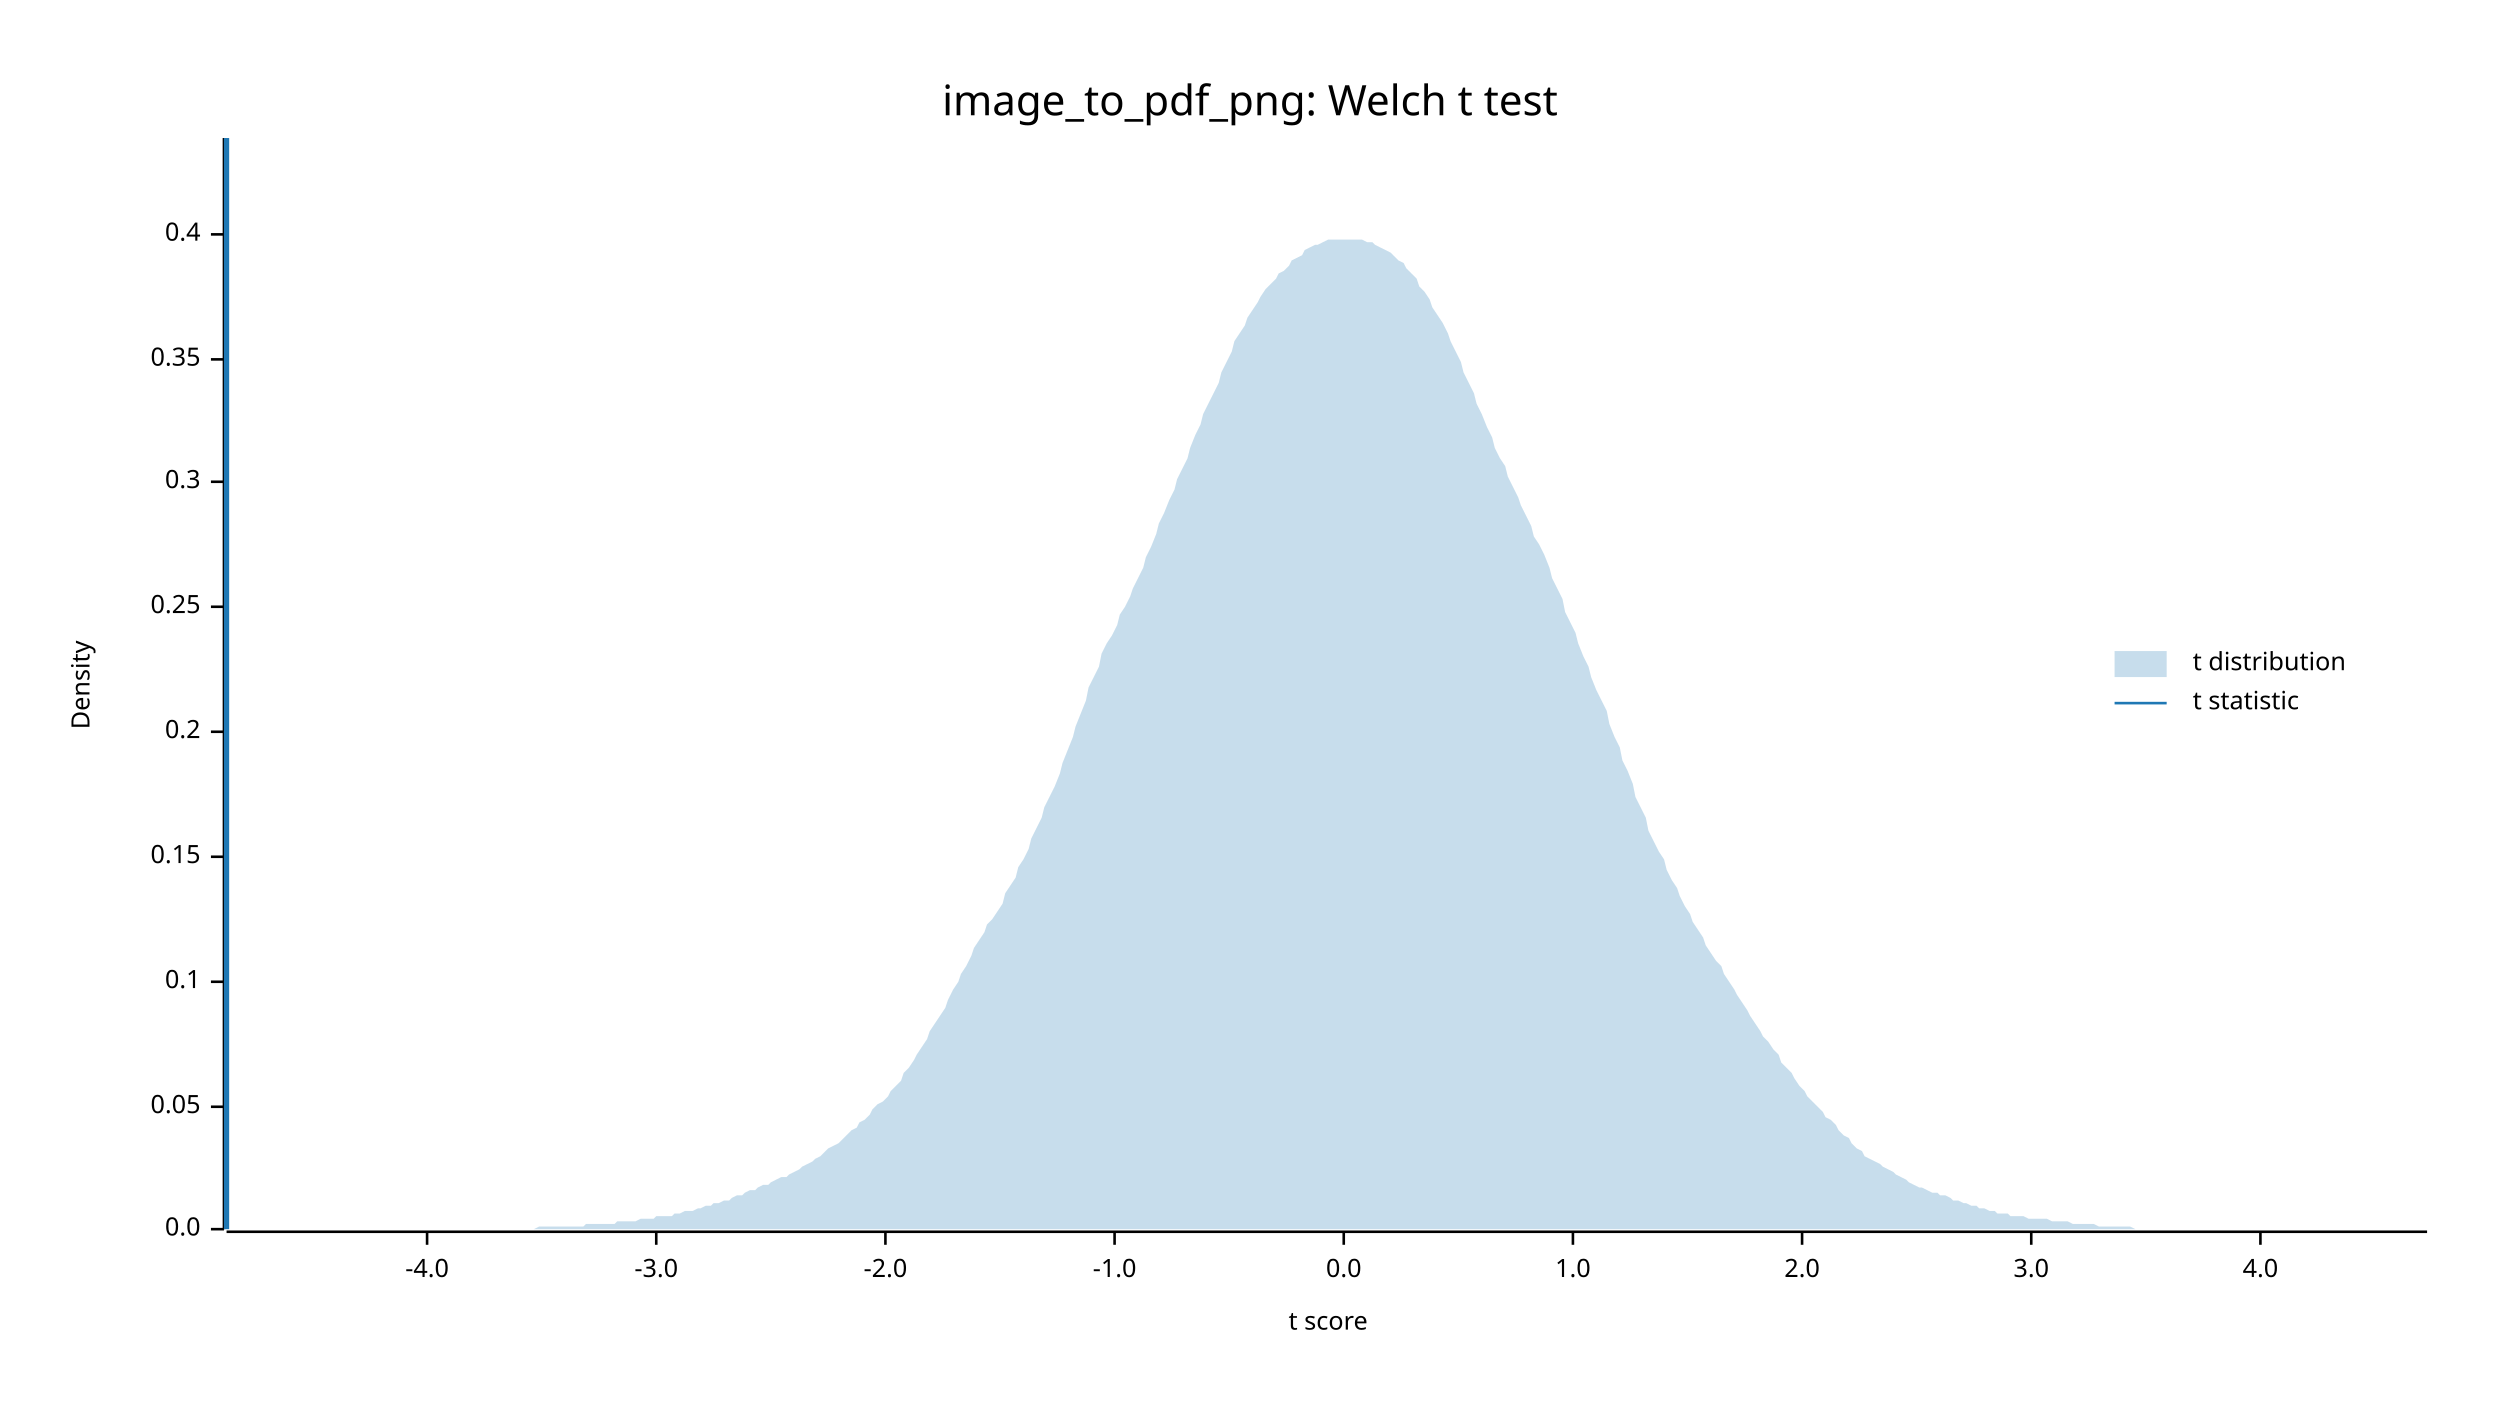
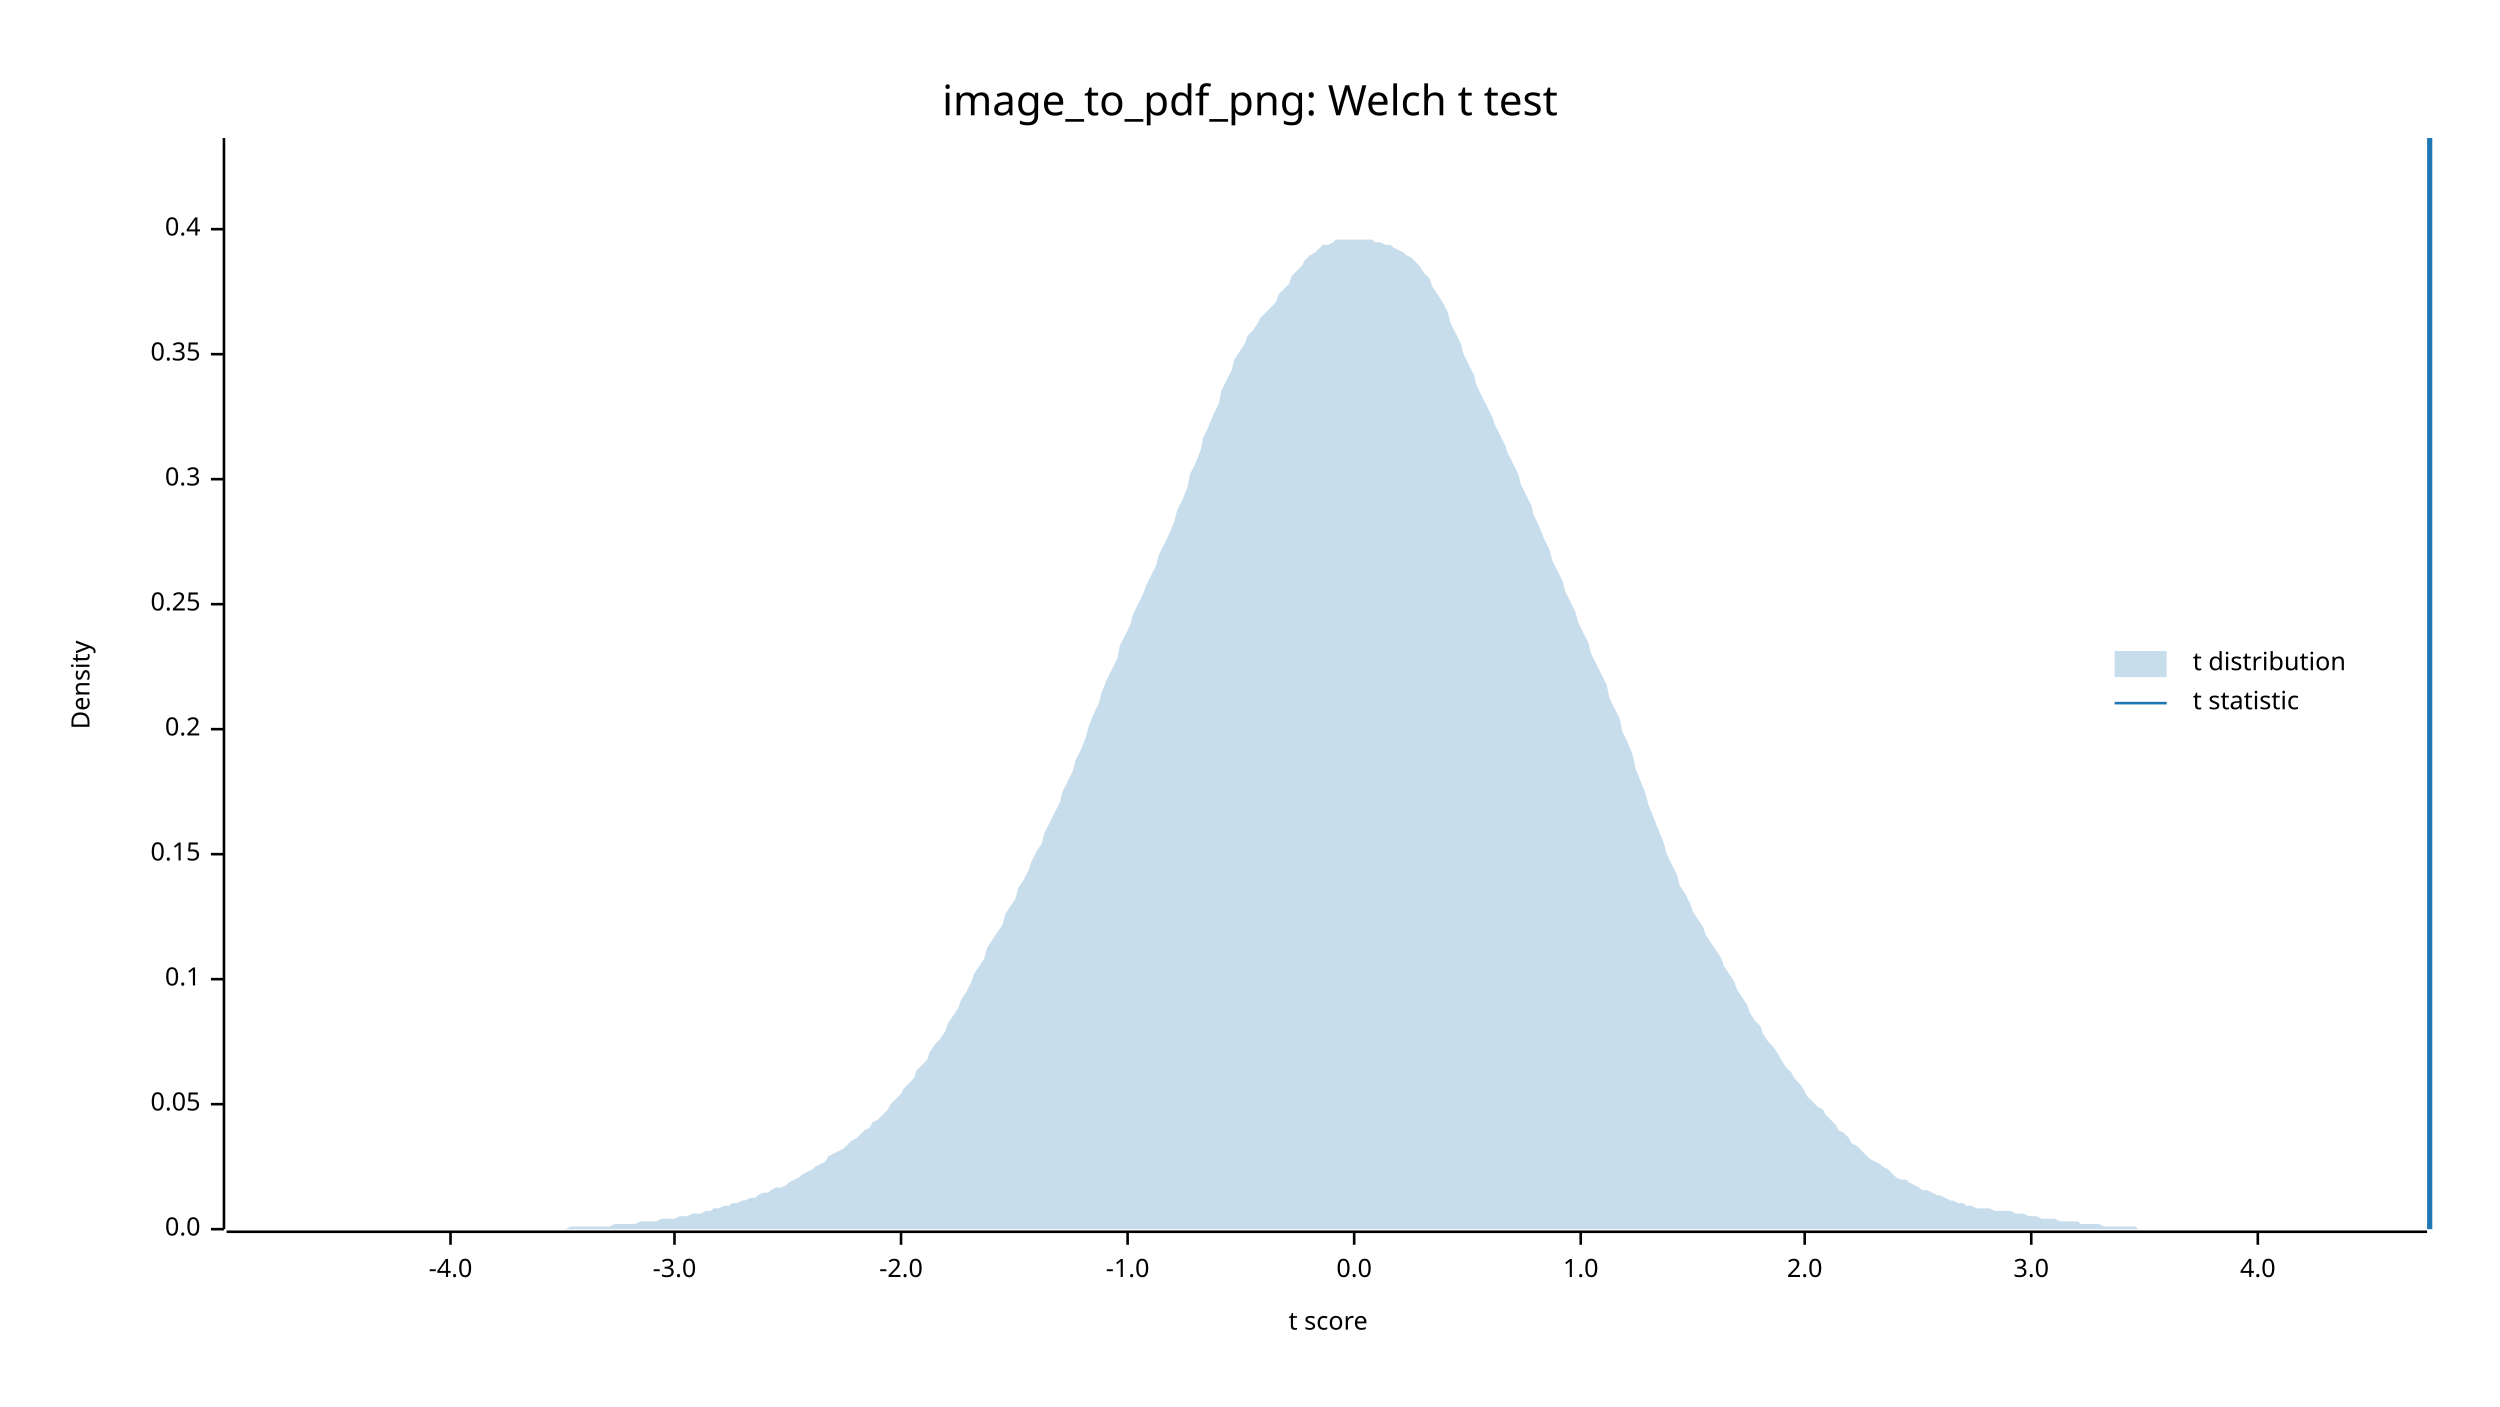
<svg xmlns="http://www.w3.org/2000/svg" width="960" height="540" viewBox="0 0 960 540">
  <text x="480" y="32" dy="0.76em" text-anchor="middle" font-family="sans-serif" font-size="16.129" opacity="1" fill="#000000">
image_to_pdf_png: Welch t test
</text>
  <text x="27" y="263" dy="0.76em" text-anchor="middle" font-family="sans-serif" font-size="9.677" opacity="1" fill="#000000" transform="rotate(270, 27, 263)">
Density
</text>
  <text x="510" y="513" dy="-0.5ex" text-anchor="middle" font-family="sans-serif" font-size="9.677" opacity="1" fill="#000000">
t score
</text>
  <polyline fill="none" opacity="1" stroke="#000000" stroke-width="1" points="86,53 86,472 " />
  <text x="77" y="472" dy="0.5ex" text-anchor="end" font-family="sans-serif" font-size="9.677" opacity="1" fill="#000000">
0.0
</text>
  <polyline fill="none" opacity="1" stroke="#000000" stroke-width="1" points="81,472 86,472 " />
-   <text x="77" y="425" dy="0.5ex" text-anchor="end" font-family="sans-serif" font-size="9.677" opacity="1" fill="#000000">
+   <text x="77" y="424" dy="0.5ex" text-anchor="end" font-family="sans-serif" font-size="9.677" opacity="1" fill="#000000">
0.05
</text>
-   <polyline fill="none" opacity="1" stroke="#000000" stroke-width="1" points="81,425 86,425 " />
-   <text x="77" y="377" dy="0.5ex" text-anchor="end" font-family="sans-serif" font-size="9.677" opacity="1" fill="#000000">
+   <polyline fill="none" opacity="1" stroke="#000000" stroke-width="1" points="81,424 86,424 " />
+   <text x="77" y="376" dy="0.5ex" text-anchor="end" font-family="sans-serif" font-size="9.677" opacity="1" fill="#000000">
0.1
</text>
-   <polyline fill="none" opacity="1" stroke="#000000" stroke-width="1" points="81,377 86,377 " />
-   <text x="77" y="329" dy="0.5ex" text-anchor="end" font-family="sans-serif" font-size="9.677" opacity="1" fill="#000000">
+   <polyline fill="none" opacity="1" stroke="#000000" stroke-width="1" points="81,376 86,376 " />
+   <text x="77" y="328" dy="0.5ex" text-anchor="end" font-family="sans-serif" font-size="9.677" opacity="1" fill="#000000">
0.15
</text>
-   <polyline fill="none" opacity="1" stroke="#000000" stroke-width="1" points="81,329 86,329 " />
-   <text x="77" y="281" dy="0.5ex" text-anchor="end" font-family="sans-serif" font-size="9.677" opacity="1" fill="#000000">
+   <polyline fill="none" opacity="1" stroke="#000000" stroke-width="1" points="81,328 86,328 " />
+   <text x="77" y="280" dy="0.5ex" text-anchor="end" font-family="sans-serif" font-size="9.677" opacity="1" fill="#000000">
0.2
</text>
-   <polyline fill="none" opacity="1" stroke="#000000" stroke-width="1" points="81,281 86,281 " />
-   <text x="77" y="233" dy="0.5ex" text-anchor="end" font-family="sans-serif" font-size="9.677" opacity="1" fill="#000000">
+   <polyline fill="none" opacity="1" stroke="#000000" stroke-width="1" points="81,280 86,280 " />
+   <text x="77" y="232" dy="0.5ex" text-anchor="end" font-family="sans-serif" font-size="9.677" opacity="1" fill="#000000">
0.25
</text>
-   <polyline fill="none" opacity="1" stroke="#000000" stroke-width="1" points="81,233 86,233 " />
-   <text x="77" y="185" dy="0.5ex" text-anchor="end" font-family="sans-serif" font-size="9.677" opacity="1" fill="#000000">
+   <polyline fill="none" opacity="1" stroke="#000000" stroke-width="1" points="81,232 86,232 " />
+   <text x="77" y="184" dy="0.5ex" text-anchor="end" font-family="sans-serif" font-size="9.677" opacity="1" fill="#000000">
0.3
</text>
-   <polyline fill="none" opacity="1" stroke="#000000" stroke-width="1" points="81,185 86,185 " />
-   <text x="77" y="138" dy="0.5ex" text-anchor="end" font-family="sans-serif" font-size="9.677" opacity="1" fill="#000000">
+   <polyline fill="none" opacity="1" stroke="#000000" stroke-width="1" points="81,184 86,184 " />
+   <text x="77" y="136" dy="0.5ex" text-anchor="end" font-family="sans-serif" font-size="9.677" opacity="1" fill="#000000">
0.35
</text>
-   <polyline fill="none" opacity="1" stroke="#000000" stroke-width="1" points="81,138 86,138 " />
-   <text x="77" y="90" dy="0.5ex" text-anchor="end" font-family="sans-serif" font-size="9.677" opacity="1" fill="#000000">
+   <polyline fill="none" opacity="1" stroke="#000000" stroke-width="1" points="81,136 86,136 " />
+   <text x="77" y="88" dy="0.5ex" text-anchor="end" font-family="sans-serif" font-size="9.677" opacity="1" fill="#000000">
0.4
</text>
-   <polyline fill="none" opacity="1" stroke="#000000" stroke-width="1" points="81,90 86,90 " />
+   <polyline fill="none" opacity="1" stroke="#000000" stroke-width="1" points="81,88 86,88 " />
  <polyline fill="none" opacity="1" stroke="#000000" stroke-width="1" points="87,473 932,473 " />
-   <text x="164" y="483" dy="0.76em" text-anchor="middle" font-family="sans-serif" font-size="9.677" opacity="1" fill="#000000">
+   <text x="173" y="483" dy="0.76em" text-anchor="middle" font-family="sans-serif" font-size="9.677" opacity="1" fill="#000000">
-4.0
</text>
-   <polyline fill="none" opacity="1" stroke="#000000" stroke-width="1" points="164,473 164,478 " />
-   <text x="252" y="483" dy="0.76em" text-anchor="middle" font-family="sans-serif" font-size="9.677" opacity="1" fill="#000000">
+   <polyline fill="none" opacity="1" stroke="#000000" stroke-width="1" points="173,473 173,478 " />
+   <text x="259" y="483" dy="0.76em" text-anchor="middle" font-family="sans-serif" font-size="9.677" opacity="1" fill="#000000">
-3.0
</text>
-   <polyline fill="none" opacity="1" stroke="#000000" stroke-width="1" points="252,473 252,478 " />
-   <text x="340" y="483" dy="0.76em" text-anchor="middle" font-family="sans-serif" font-size="9.677" opacity="1" fill="#000000">
+   <polyline fill="none" opacity="1" stroke="#000000" stroke-width="1" points="259,473 259,478 " />
+   <text x="346" y="483" dy="0.76em" text-anchor="middle" font-family="sans-serif" font-size="9.677" opacity="1" fill="#000000">
-2.0
</text>
-   <polyline fill="none" opacity="1" stroke="#000000" stroke-width="1" points="340,473 340,478 " />
-   <text x="428" y="483" dy="0.76em" text-anchor="middle" font-family="sans-serif" font-size="9.677" opacity="1" fill="#000000">
+   <polyline fill="none" opacity="1" stroke="#000000" stroke-width="1" points="346,473 346,478 " />
+   <text x="433" y="483" dy="0.76em" text-anchor="middle" font-family="sans-serif" font-size="9.677" opacity="1" fill="#000000">
-1.0
</text>
-   <polyline fill="none" opacity="1" stroke="#000000" stroke-width="1" points="428,473 428,478 " />
-   <text x="516" y="483" dy="0.76em" text-anchor="middle" font-family="sans-serif" font-size="9.677" opacity="1" fill="#000000">
+   <polyline fill="none" opacity="1" stroke="#000000" stroke-width="1" points="433,473 433,478 " />
+   <text x="520" y="483" dy="0.76em" text-anchor="middle" font-family="sans-serif" font-size="9.677" opacity="1" fill="#000000">
0.0
</text>
-   <polyline fill="none" opacity="1" stroke="#000000" stroke-width="1" points="516,473 516,478 " />
-   <text x="604" y="483" dy="0.76em" text-anchor="middle" font-family="sans-serif" font-size="9.677" opacity="1" fill="#000000">
+   <polyline fill="none" opacity="1" stroke="#000000" stroke-width="1" points="520,473 520,478 " />
+   <text x="607" y="483" dy="0.76em" text-anchor="middle" font-family="sans-serif" font-size="9.677" opacity="1" fill="#000000">
1.0
</text>
-   <polyline fill="none" opacity="1" stroke="#000000" stroke-width="1" points="604,473 604,478 " />
-   <text x="692" y="483" dy="0.76em" text-anchor="middle" font-family="sans-serif" font-size="9.677" opacity="1" fill="#000000">
+   <polyline fill="none" opacity="1" stroke="#000000" stroke-width="1" points="607,473 607,478 " />
+   <text x="693" y="483" dy="0.76em" text-anchor="middle" font-family="sans-serif" font-size="9.677" opacity="1" fill="#000000">
2.0
</text>
-   <polyline fill="none" opacity="1" stroke="#000000" stroke-width="1" points="692,473 692,478 " />
+   <polyline fill="none" opacity="1" stroke="#000000" stroke-width="1" points="693,473 693,478 " />
  <text x="780" y="483" dy="0.76em" text-anchor="middle" font-family="sans-serif" font-size="9.677" opacity="1" fill="#000000">
3.0
</text>
  <polyline fill="none" opacity="1" stroke="#000000" stroke-width="1" points="780,473 780,478 " />
-   <text x="868" y="483" dy="0.76em" text-anchor="middle" font-family="sans-serif" font-size="9.677" opacity="1" fill="#000000">
+   <text x="867" y="483" dy="0.76em" text-anchor="middle" font-family="sans-serif" font-size="9.677" opacity="1" fill="#000000">
4.0
</text>
-   <polyline fill="none" opacity="1" stroke="#000000" stroke-width="1" points="868,473 868,478 " />
-   <polygon opacity="0.25" fill="#1F78B4" points="87,472 88,472 90,472 92,472 93,472 95,472 97,472 98,472 100,472 102,472 103,472 105,472 107,472 109,472 110,472 112,472 114,472 115,472 117,472 119,472 120,472 122,472 124,472 125,472 127,472 129,472 131,472 132,472 134,472 136,472 137,472 139,472 141,472 142,472 144,472 146,472 147,472 149,472 151,472 153,472 154,472 156,472 158,472 159,472 161,472 163,472 164,472 166,472 168,472 169,472 171,472 173,472 175,472 176,472 178,472 180,472 181,472 183,472 185,472 186,472 188,472 190,472 191,472 193,472 195,472 197,472 198,472 200,472 202,472 203,472 205,472 207,471 208,471 210,471 212,471 214,471 215,471 217,471 219,471 220,471 222,471 224,471 225,470 227,470 229,470 230,470 232,470 234,470 236,470 237,469 239,469 241,469 242,469 244,469 246,468 247,468 249,468 251,468 252,467 254,467 256,467 258,467 259,466 261,466 263,465 264,465 266,465 268,464 269,464 271,463 273,463 274,462 276,462 278,461 280,461 281,460 283,459 285,459 286,458 288,457 290,457 291,456 293,455 295,455 296,454 298,453 300,452 302,452 303,451 305,450 307,449 308,448 310,447 312,446 313,445 315,444 317,442 318,441 320,440 322,439 324,437 325,436 327,434 329,433 330,431 332,430 334,428 335,426 337,424 339,423 341,421 342,419 344,417 346,415 347,412 349,410 351,407 352,405 354,402 356,399 357,396 359,393 361,390 363,387 364,384 366,380 368,377 369,374 371,371 373,367 374,364 376,361 378,358 379,355 381,353 383,350 385,347 386,343 388,340 390,337 391,333 393,330 395,326 396,322 398,318 400,314 401,310 403,306 405,302 407,297 408,293 410,288 412,283 413,279 415,274 417,269 418,264 420,260 422,256 423,251 425,247 427,244 429,240 430,236 432,233 434,229 435,226 437,222 439,218 440,214 442,210 444,205 445,201 447,197 449,192 451,188 452,184 454,180 456,176 457,172 459,167 461,163 462,159 464,155 466,151 468,147 469,143 471,139 473,135 474,131 476,128 478,125 479,122 481,119 483,116 484,114 486,111 488,109 490,107 491,105 493,104 495,102 496,100 498,99 500,98 501,96 503,95 505,94 506,94 508,93 510,92 512,92 513,92 515,92 517,92 518,92 520,92 522,92 523,92 525,93 527,93 528,94 530,95 532,96 534,97 535,98 537,100 539,101 540,103 542,105 544,107 545,110 547,112 549,115 550,118 552,121 554,124 556,128 557,131 559,135 561,139 562,143 564,147 566,151 567,155 569,159 571,164 573,168 574,172 576,176 578,179 579,183 581,187 583,191 584,194 586,198 588,202 589,206 591,209 593,213 595,218 596,222 598,226 600,230 601,235 603,239 605,243 606,247 608,252 610,256 611,260 613,265 615,269 617,273 618,278 620,283 622,287 623,292 625,296 627,301 628,306 630,310 632,314 633,319 635,323 637,327 639,330 640,334 642,338 644,341 645,344 647,348 649,351 650,354 652,357 654,360 655,363 657,366 659,369 661,371 662,374 664,377 666,380 667,382 669,385 671,388 672,390 674,393 676,396 677,398 679,400 681,403 683,405 684,408 686,410 688,412 689,414 691,417 693,419 694,421 696,423 698,425 700,427 701,429 703,430 705,432 706,434 708,436 710,437 711,439 713,441 715,442 716,444 718,445 720,446 722,447 723,448 725,449 727,450 728,451 730,452 732,453 733,454 735,455 737,456 738,456 740,457 742,458 744,458 745,459 747,459 749,460 750,461 752,461 754,462 755,462 757,463 759,463 760,464 762,464 764,465 766,465 767,466 769,466 771,466 772,467 774,467 776,467 777,467 779,468 781,468 782,468 784,468 786,468 788,469 789,469 791,469 793,469 794,469 796,470 798,470 799,470 801,470 803,470 804,470 806,471 808,471 810,471 811,471 813,471 815,471 816,471 818,471 820,472 821,472 823,472 825,472 827,472 828,472 830,472 832,472 833,472 835,472 837,472 838,472 840,472 842,472 843,472 845,472 847,472 849,472 850,472 852,472 854,472 855,472 857,472 859,472 860,472 862,472 864,472 865,472 867,472 869,472 871,472 872,472 874,472 876,472 877,472 879,472 881,472 882,472 884,472 886,472 887,472 889,472 891,472 893,472 894,472 896,472 898,472 899,472 901,472 903,472 904,472 906,472 908,472 909,472 911,472 913,472 915,472 916,472 918,472 920,472 921,472 923,472 925,472 926,472 928,472 930,472 932,472 932,472 87,472 " />
-   <polyline fill="none" opacity="1" stroke="#1F78B4" stroke-width="2" points="87,472 87,53 " />
+   <polyline fill="none" opacity="1" stroke="#000000" stroke-width="1" points="867,473 867,478 " />
+   <polygon opacity="0.25" fill="#1F78B4" points="87,472 88,472 90,472 92,472 93,472 95,472 97,472 98,472 100,472 102,472 103,472 105,472 107,472 109,472 110,472 112,472 114,472 115,472 117,472 119,472 120,472 122,472 124,472 125,472 127,472 129,472 131,472 132,472 134,472 136,472 137,472 139,472 141,472 142,472 144,472 146,472 147,472 149,472 151,472 153,472 154,472 156,472 158,472 159,472 161,472 163,472 164,472 166,472 168,472 169,472 171,472 173,472 175,472 176,472 178,472 180,472 181,472 183,472 185,472 186,472 188,472 190,472 191,472 193,472 195,472 197,472 198,472 200,472 202,472 203,472 205,472 207,472 208,472 210,472 212,472 214,472 215,472 217,472 219,471 220,471 222,471 224,471 225,471 227,471 229,471 230,471 232,471 234,471 236,470 237,470 239,470 241,470 242,470 244,470 246,469 247,469 249,469 251,469 252,469 254,468 256,468 258,468 259,468 261,467 263,467 264,467 266,466 268,466 269,466 271,465 273,465 274,464 276,464 278,463 280,463 281,462 283,462 285,461 286,461 288,460 290,460 291,459 293,458 295,458 296,457 298,456 300,456 302,455 303,454 305,453 307,452 308,451 310,450 312,449 313,448 315,447 317,446 318,444 320,443 322,442 324,441 325,440 327,438 329,437 330,436 332,434 334,433 335,431 337,430 339,428 341,426 342,424 344,422 346,420 347,418 349,416 351,414 352,411 354,409 356,407 357,404 359,401 361,399 363,396 364,393 366,390 368,387 369,384 371,381 373,377 374,374 376,371 378,368 379,364 381,361 383,358 385,355 386,351 388,348 390,345 391,341 393,338 395,334 396,331 398,327 400,324 401,320 403,316 405,312 407,308 408,304 410,300 412,296 413,292 415,288 417,283 418,279 420,274 422,270 423,266 425,261 427,257 429,253 430,248 432,244 434,240 435,236 437,232 439,228 440,225 442,221 444,217 445,213 447,209 449,205 451,200 452,196 454,192 456,187 457,182 459,178 461,173 462,168 464,164 466,159 468,155 469,150 471,146 473,142 474,138 476,135 478,132 479,129 481,127 483,124 484,122 486,120 488,118 490,116 491,113 493,111 495,109 496,106 498,104 500,102 501,100 503,98 505,97 506,96 508,94 510,94 512,93 513,92 515,92 517,92 518,92 520,92 522,92 523,92 525,92 527,92 528,93 530,93 532,94 534,94 535,95 537,96 539,97 540,98 542,99 544,101 545,102 547,105 549,107 550,110 552,113 554,116 556,120 557,124 559,128 561,132 562,136 564,140 566,144 567,148 569,152 571,156 573,160 574,163 576,167 578,171 579,174 581,178 583,182 584,186 586,190 588,194 589,198 591,202 593,207 595,211 596,215 598,219 600,223 601,227 603,231 605,235 606,239 608,243 610,247 611,251 613,255 615,259 617,263 618,268 620,272 622,276 623,281 625,285 627,290 628,295 630,300 632,305 633,309 635,314 637,319 639,324 640,328 642,332 644,336 645,340 647,343 649,347 650,350 652,353 654,356 655,359 657,362 659,365 661,368 662,371 664,374 666,377 667,380 669,383 671,386 672,389 674,392 676,394 677,397 679,400 681,402 683,405 684,407 686,410 688,412 689,414 691,416 693,419 694,421 696,423 698,425 700,426 701,428 703,430 705,432 706,434 708,435 710,437 711,439 713,440 715,442 716,443 718,445 720,446 722,447 723,448 725,449 727,451 728,452 730,453 732,453 733,454 735,455 737,456 738,457 740,457 742,458 744,459 745,459 747,460 749,461 750,461 752,462 754,462 755,463 757,463 759,464 760,464 762,464 764,464 766,465 767,465 769,465 771,465 772,465 774,466 776,466 777,466 779,467 781,467 782,467 784,468 786,468 788,468 789,468 791,469 793,469 794,469 796,469 798,469 799,470 801,470 803,470 804,470 806,470 808,471 810,471 811,471 813,471 815,471 816,471 818,471 820,471 821,472 823,472 825,472 827,472 828,472 830,472 832,472 833,472 835,472 837,472 838,472 840,472 842,472 843,472 845,472 847,472 849,472 850,472 852,472 854,472 855,472 857,472 859,472 860,472 862,472 864,472 865,472 867,472 869,472 871,472 872,472 874,472 876,472 877,472 879,472 881,472 882,472 884,472 886,472 887,472 889,472 891,472 893,472 894,472 896,472 898,472 899,472 901,472 903,472 904,472 906,472 908,472 909,472 911,472 913,472 915,472 916,472 918,472 920,472 921,472 923,472 925,472 926,472 928,472 930,472 932,472 932,472 87,472 " />
+   <polyline fill="none" opacity="1" stroke="#1F78B4" stroke-width="2" points="933,472 933,53 " />
  <text x="842" y="250" dy="0.76em" text-anchor="start" font-family="sans-serif" font-size="9.677" opacity="1" fill="#000000">
t distribution
</text>
  <text x="842" y="265" dy="0.76em" text-anchor="start" font-family="sans-serif" font-size="9.677" opacity="1" fill="#000000">
t statistic
</text>
  <rect x="812" y="250" width="20" height="10" opacity="0.25" fill="#1F78B4" stroke="none" />
  <polyline fill="none" opacity="1" stroke="#1F78B4" stroke-width="1" points="812,270 832,270 " />
</svg>
